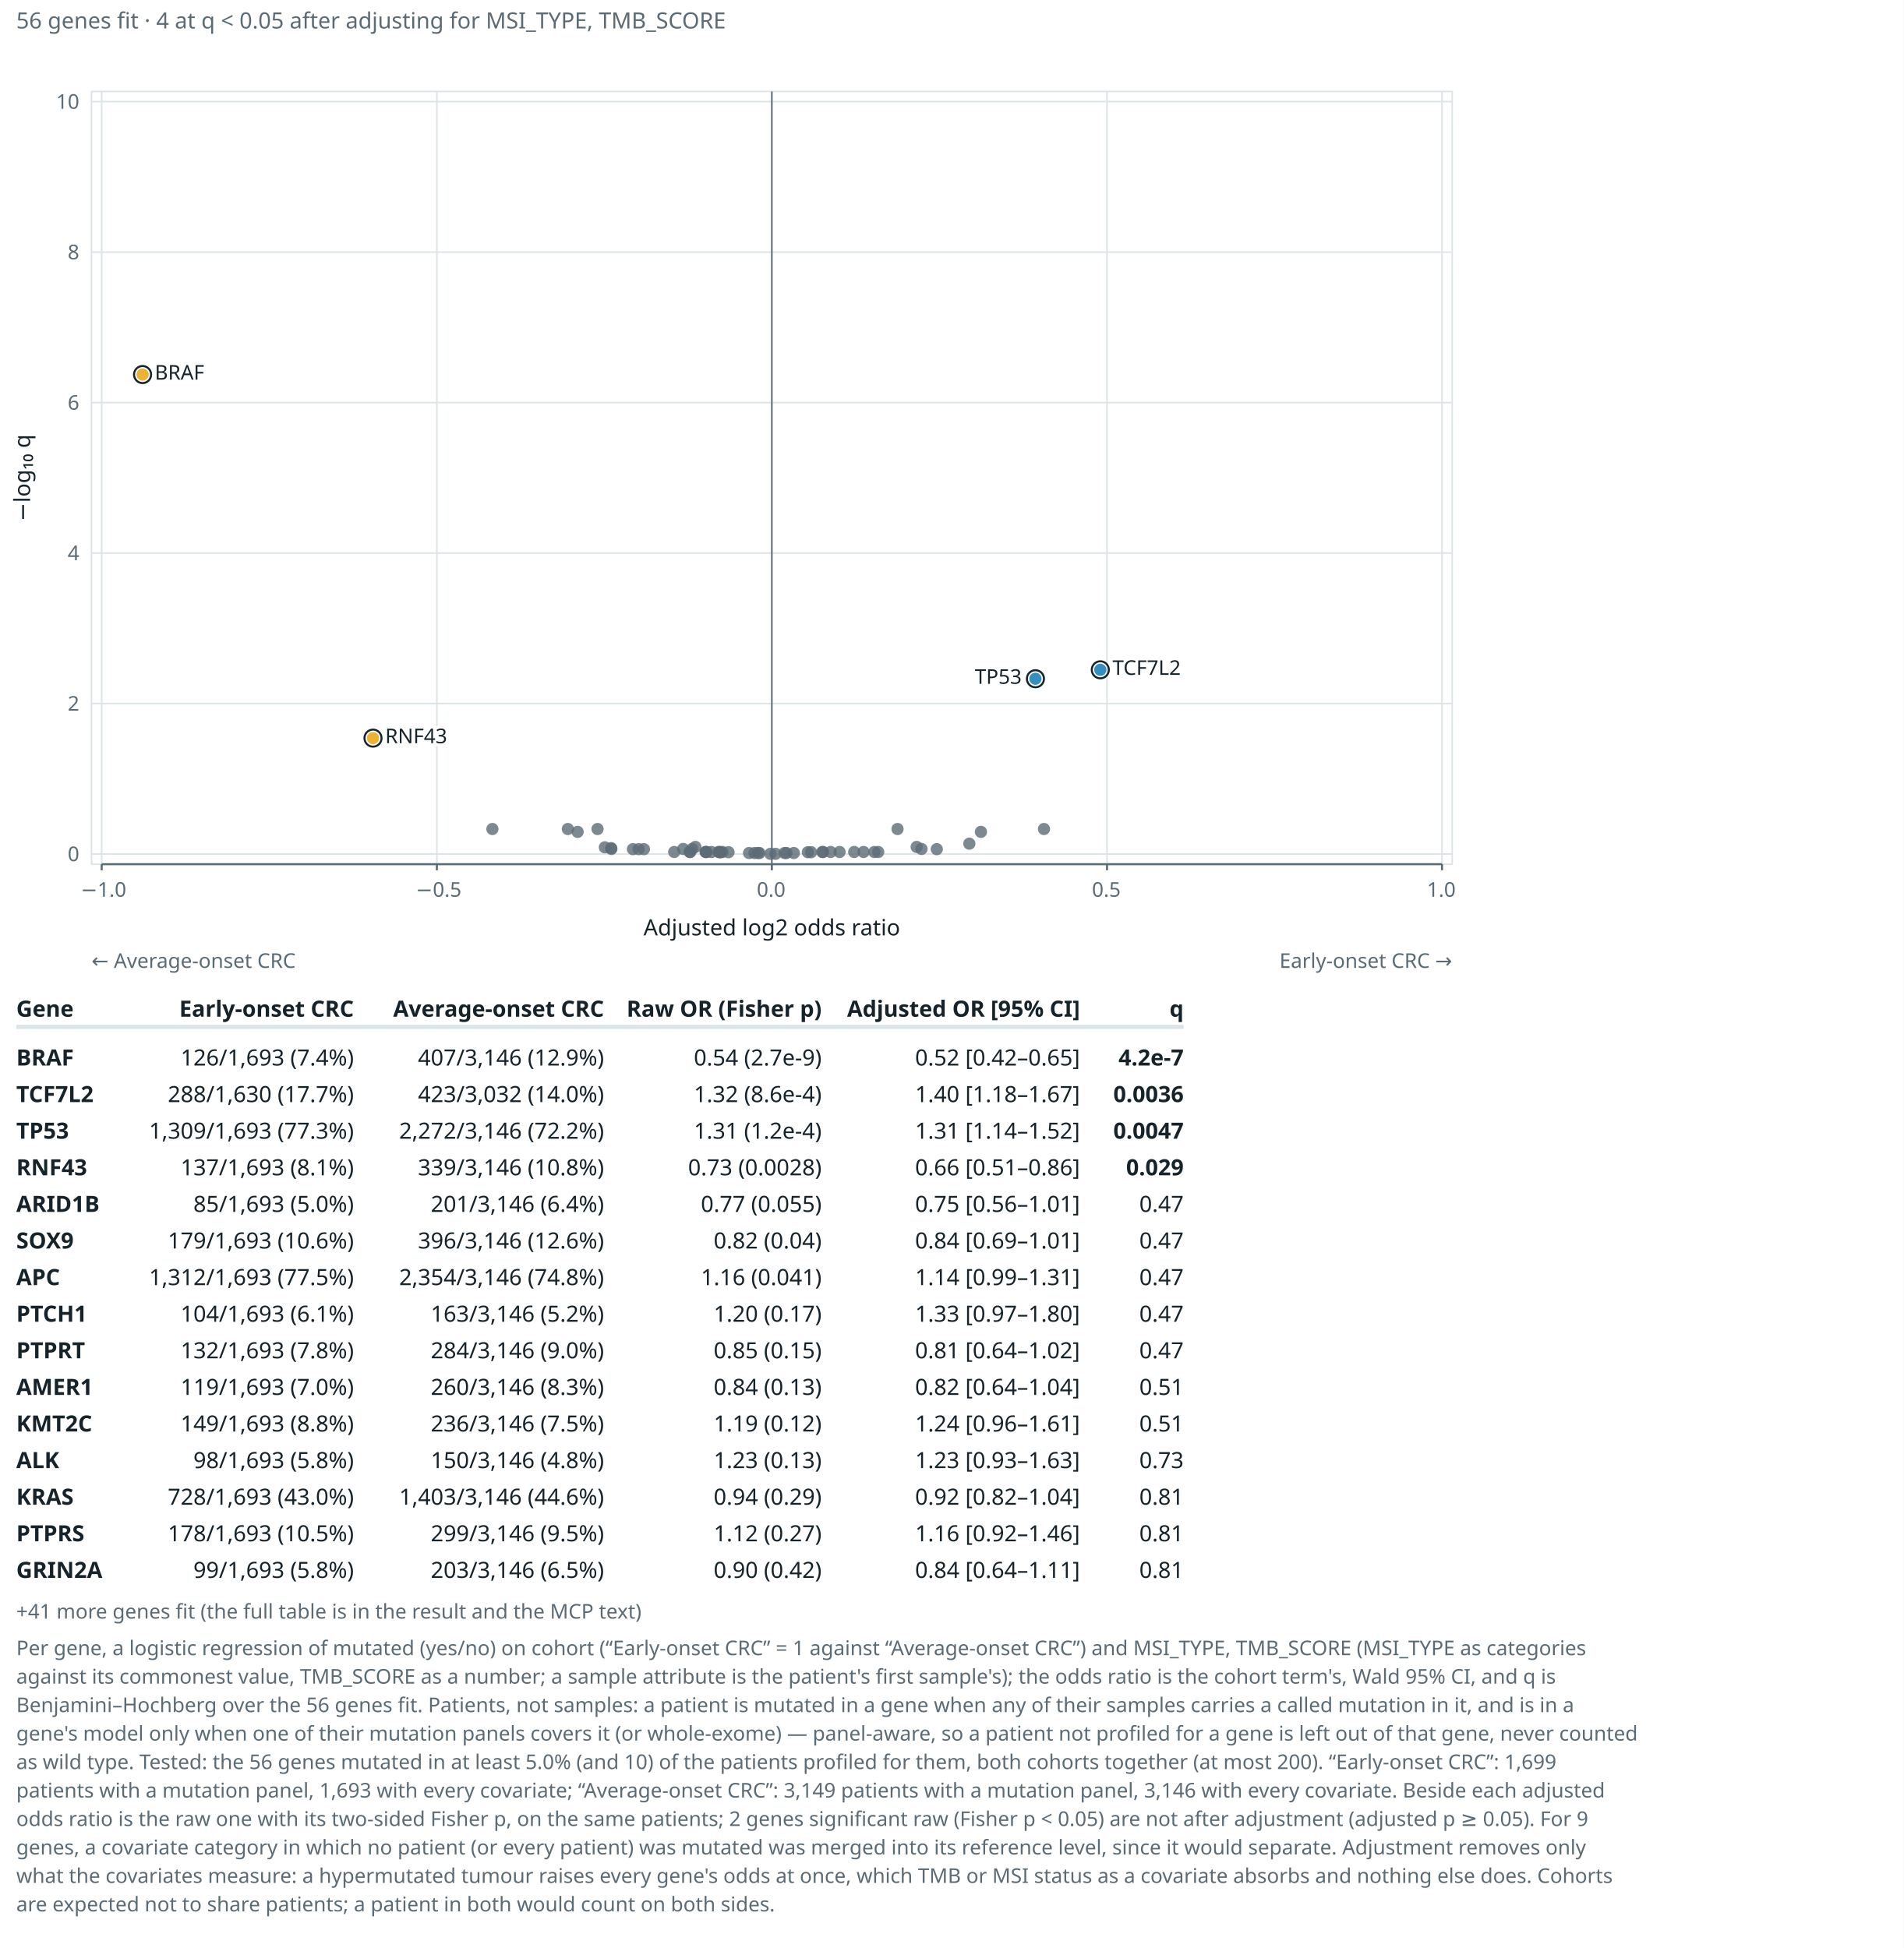
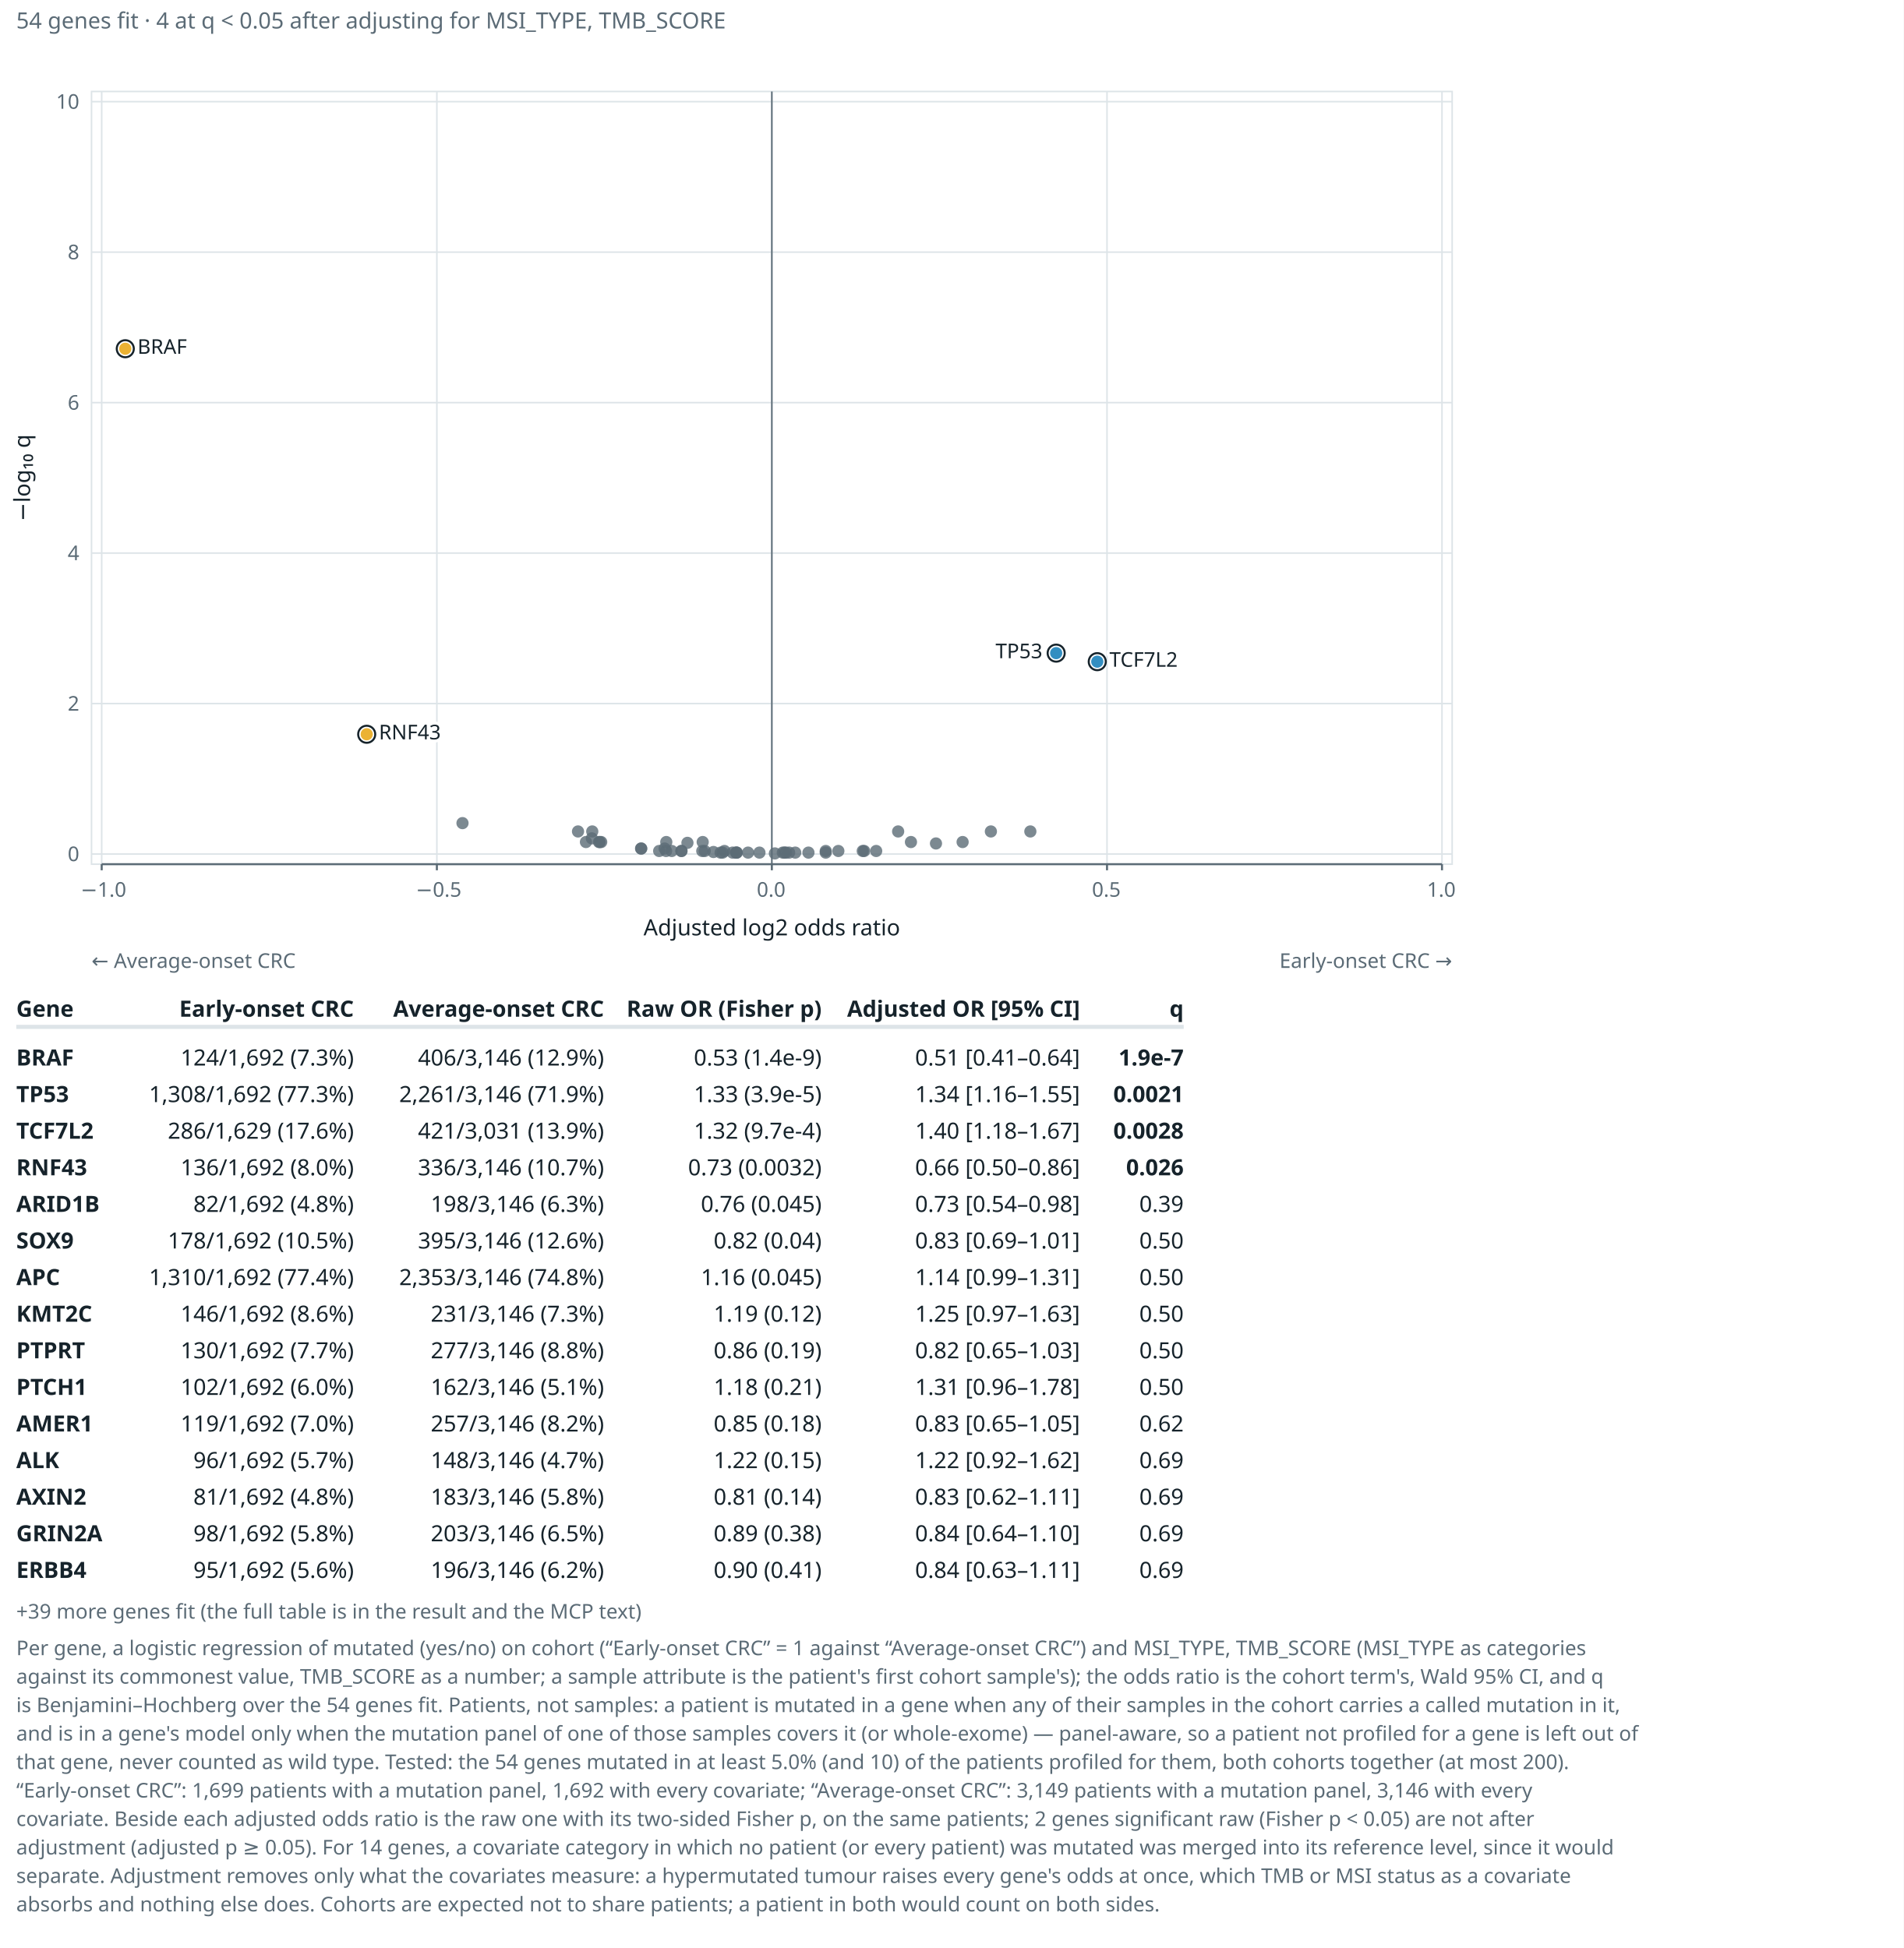
<svg xmlns="http://www.w3.org/2000/svg" viewBox="0 0 936 958" width="100%" role="img" aria-label="Adjusted enrichment — Early-onset CRC vs Average-onset CRC, adjusted for MSI_TYPE, TMB_SCORE" style="max-width:936px;height:auto;display:block;font-family:'IBM Plex Sans',system-ui,sans-serif">
  <rect width="936" height="958" fill="#ffffff" />
-   <text x="8" y="14" font-size="11" fill="#5b6b76">56 genes fit · 4 at q &lt; 0.05 after adjusting for MSI_TYPE, TMB_SCORE</text>
+   <text x="8" y="14" font-size="11" fill="#5b6b76">54 genes fit · 4 at q &lt; 0.05 after adjusting for MSI_TYPE, TMB_SCORE</text>
  <rect x="45" y="45" width="669" height="380" fill="none" stroke="#dde4e8" stroke-width="0.75" />
  <line x1="45" y1="420" x2="714" y2="420" stroke="#dde4e8" stroke-width="0.75" />
  <text x="39" y="423.5" font-size="10" fill="#5b6b76" text-anchor="end">0</text>
  <line x1="45" y1="346" x2="714" y2="346" stroke="#dde4e8" stroke-width="0.75" />
  <text x="39" y="349.5" font-size="10" fill="#5b6b76" text-anchor="end">2</text>
  <line x1="45" y1="272" x2="714" y2="272" stroke="#dde4e8" stroke-width="0.75" />
  <text x="39" y="275.5" font-size="10" fill="#5b6b76" text-anchor="end">4</text>
  <line x1="45" y1="198" x2="714" y2="198" stroke="#dde4e8" stroke-width="0.75" />
  <text x="39" y="201.5" font-size="10" fill="#5b6b76" text-anchor="end">6</text>
  <line x1="45" y1="124" x2="714" y2="124" stroke="#dde4e8" stroke-width="0.75" />
  <text x="39" y="127.5" font-size="10" fill="#5b6b76" text-anchor="end">8</text>
  <line x1="45" y1="50" x2="714" y2="50" stroke="#dde4e8" stroke-width="0.75" />
  <text x="39" y="53.5" font-size="10" fill="#5b6b76" text-anchor="end">10</text>
  <text x="14.8" y="235" font-size="11" fill="#16232b" text-anchor="middle" transform="rotate(-90 14.8 235)">−log₁₀ q</text>
  <line x1="50" y1="45" x2="50" y2="425" stroke="#dde4e8" stroke-width="0.75" />
  <line x1="50" y1="425" x2="50" y2="428" stroke="#5b6b76" stroke-width="1" />
  <text x="39.6" y="441" font-size="10" fill="#5b6b76">−1.0</text>
  <line x1="214.8" y1="45" x2="214.8" y2="425" stroke="#dde4e8" stroke-width="0.75" />
  <line x1="214.8" y1="425" x2="214.8" y2="428" stroke="#5b6b76" stroke-width="1" />
  <text x="204.4" y="441" font-size="10" fill="#5b6b76">−0.5</text>
  <line x1="379.5" y1="45" x2="379.5" y2="425" stroke="#dde4e8" stroke-width="0.75" />
  <line x1="379.5" y1="425" x2="379.5" y2="428" stroke="#5b6b76" stroke-width="1" />
  <text x="372.1" y="441" font-size="10" fill="#5b6b76">0.0</text>
  <line x1="544.3" y1="45" x2="544.3" y2="425" stroke="#dde4e8" stroke-width="0.75" />
  <line x1="544.3" y1="425" x2="544.3" y2="428" stroke="#5b6b76" stroke-width="1" />
  <text x="536.9" y="441" font-size="10" fill="#5b6b76">0.5</text>
  <line x1="709" y1="45" x2="709" y2="425" stroke="#dde4e8" stroke-width="0.75" />
  <line x1="709" y1="425" x2="709" y2="428" stroke="#5b6b76" stroke-width="1" />
  <text x="701.6" y="441" font-size="10" fill="#5b6b76">1.0</text>
  <line x1="50" y1="425" x2="709" y2="425" stroke="#5b6b76" stroke-width="1" />
  <text x="379.5" y="460" font-size="11" fill="#16232b" text-anchor="middle">Adjusted log2 odds ratio</text>
  <line x1="379.5" y1="45" x2="379.5" y2="425" stroke="#5b6b76" stroke-width="0.75" />
-   <circle cx="70.1" cy="184.2" r="3" fill="#E69F00" opacity="0.8" />
-   <circle cx="541" cy="329.4" r="3" fill="#0072B2" opacity="0.8" />
-   <circle cx="509.1" cy="333.8" r="3" fill="#0072B2" opacity="0.8" />
-   <circle cx="183.4" cy="363" r="3" fill="#E69F00" opacity="0.8" />
-   <circle cx="242.1" cy="407.7" r="3" fill="#5b6b76" opacity="0.8" />
-   <circle cx="293.8" cy="407.7" r="3" fill="#5b6b76" opacity="0.8" />
-   <circle cx="441.3" cy="407.7" r="3" fill="#5b6b76" opacity="0.8" />
-   <circle cx="513.3" cy="407.7" r="3" fill="#5b6b76" opacity="0.8" />
-   <circle cx="279.2" cy="407.7" r="3" fill="#5b6b76" opacity="0.8" />
-   <circle cx="284" cy="409.1" r="3" fill="#5b6b76" opacity="0.8" />
-   <circle cx="482.3" cy="409.1" r="3" fill="#5b6b76" opacity="0.8" />
-   <circle cx="476.6" cy="414.9" r="3" fill="#5b6b76" opacity="0.8" />
-   <circle cx="341.9" cy="416.5" r="3" fill="#5b6b76" opacity="0.8" />
-   <circle cx="450.7" cy="416.5" r="3" fill="#5b6b76" opacity="0.8" />
-   <circle cx="297.4" cy="416.7" r="3" fill="#5b6b76" opacity="0.8" />
-   <circle cx="300.5" cy="417.1" r="3" fill="#5b6b76" opacity="0.8" />
-   <circle cx="300.6" cy="417.5" r="3" fill="#5b6b76" opacity="0.8" />
-   <circle cx="340.3" cy="417.5" r="3" fill="#5b6b76" opacity="0.8" />
-   <circle cx="335.9" cy="417.5" r="3" fill="#5b6b76" opacity="0.8" />
-   <circle cx="453.1" cy="417.5" r="3" fill="#5b6b76" opacity="0.8" />
-   <circle cx="311.2" cy="417.6" r="3" fill="#5b6b76" opacity="0.8" />
-   <circle cx="460.6" cy="417.6" r="3" fill="#5b6b76" opacity="0.8" />
-   <circle cx="314" cy="417.6" r="3" fill="#5b6b76" opacity="0.8" />
-   <circle cx="316.6" cy="417.6" r="3" fill="#5b6b76" opacity="0.8" />
-   <circle cx="429.9" cy="419" r="3" fill="#5b6b76" opacity="0.8" />
-   <circle cx="339.1" cy="419" r="3" fill="#5b6b76" opacity="0.8" />
-   <circle cx="431.8" cy="419" r="3" fill="#5b6b76" opacity="0.8" />
-   <circle cx="331.5" cy="419" r="3" fill="#5b6b76" opacity="0.8" />
-   <circle cx="424.6" cy="419" r="3" fill="#5b6b76" opacity="0.8" />
-   <circle cx="420" cy="419" r="3" fill="#5b6b76" opacity="0.8" />
-   <circle cx="355.2" cy="419" r="3" fill="#5b6b76" opacity="0.8" />
-   <circle cx="339.4" cy="419" r="3" fill="#5b6b76" opacity="0.8" />
-   <circle cx="347.3" cy="419" r="3" fill="#5b6b76" opacity="0.8" />
-   <circle cx="412.8" cy="419" r="3" fill="#5b6b76" opacity="0.8" />
-   <circle cx="404.7" cy="419" r="3" fill="#5b6b76" opacity="0.8" />
-   <circle cx="346.9" cy="419" r="3" fill="#5b6b76" opacity="0.8" />
-   <circle cx="353.3" cy="419" r="3" fill="#5b6b76" opacity="0.8" />
-   <circle cx="349.8" cy="419" r="3" fill="#5b6b76" opacity="0.8" />
-   <circle cx="347.1" cy="419" r="3" fill="#5b6b76" opacity="0.8" />
-   <circle cx="408.4" cy="419" r="3" fill="#5b6b76" opacity="0.8" />
-   <circle cx="404.3" cy="419" r="3" fill="#5b6b76" opacity="0.8" />
-   <circle cx="353.7" cy="419" r="3" fill="#5b6b76" opacity="0.8" />
-   <circle cx="354.2" cy="419.1" r="3" fill="#5b6b76" opacity="0.8" />
-   <circle cx="358.2" cy="419.1" r="3" fill="#5b6b76" opacity="0.8" />
-   <circle cx="354.1" cy="419.1" r="3" fill="#5b6b76" opacity="0.8" />
-   <circle cx="398.8" cy="419.1" r="3" fill="#5b6b76" opacity="0.8" />
-   <circle cx="397.2" cy="419.1" r="3" fill="#5b6b76" opacity="0.8" />
-   <circle cx="368.3" cy="419.5" r="3" fill="#5b6b76" opacity="0.8" />
-   <circle cx="390.3" cy="419.5" r="3" fill="#5b6b76" opacity="0.8" />
-   <circle cx="371" cy="419.5" r="3" fill="#5b6b76" opacity="0.8" />
-   <circle cx="386.7" cy="419.5" r="3" fill="#5b6b76" opacity="0.8" />
-   <circle cx="372.7" cy="419.5" r="3" fill="#5b6b76" opacity="0.8" />
-   <circle cx="373.4" cy="419.5" r="3" fill="#5b6b76" opacity="0.8" />
-   <circle cx="385.8" cy="419.5" r="3" fill="#5b6b76" opacity="0.8" />
-   <circle cx="381.3" cy="419.9" r="3" fill="#5b6b76" opacity="0.8" />
-   <circle cx="378.8" cy="419.9" r="3" fill="#5b6b76" opacity="0.8" />
-   <circle cx="70.1" cy="184.2" r="4.2" fill="none" stroke="#16232b" stroke-width="1" />
-   <circle cx="541" cy="329.4" r="4.2" fill="none" stroke="#16232b" stroke-width="1" />
-   <circle cx="509.1" cy="333.8" r="4.2" fill="none" stroke="#16232b" stroke-width="1" />
-   <circle cx="183.4" cy="363" r="4.2" fill="none" stroke="#16232b" stroke-width="1" />
-   <text x="76.1" y="186.7" font-size="10" fill="#16232b" stroke="#ffffff" stroke-width="3" stroke-linejoin="round" paint-order="stroke">BRAF</text>
-   <text x="547" y="331.9" font-size="10" fill="#16232b" stroke="#ffffff" stroke-width="3" stroke-linejoin="round" paint-order="stroke">TCF7L2</text>
-   <text x="479.3" y="336.3" font-size="10" fill="#16232b" stroke="#ffffff" stroke-width="3" stroke-linejoin="round" paint-order="stroke">TP53</text>
-   <text x="189.4" y="365.5" font-size="10" fill="#16232b" stroke="#ffffff" stroke-width="3" stroke-linejoin="round" paint-order="stroke">RNF43</text>
+   <circle cx="61.6" cy="171.5" r="3" fill="#E69F00" opacity="0.8" />
+   <circle cx="519.3" cy="321.2" r="3" fill="#0072B2" opacity="0.8" />
+   <circle cx="539.5" cy="325.4" r="3" fill="#0072B2" opacity="0.8" />
+   <circle cx="180.3" cy="361.1" r="3" fill="#E69F00" opacity="0.8" />
+   <circle cx="227.4" cy="404.8" r="3" fill="#5b6b76" opacity="0.8" />
+   <circle cx="291.2" cy="408.9" r="3" fill="#5b6b76" opacity="0.8" />
+   <circle cx="441.6" cy="408.9" r="3" fill="#5b6b76" opacity="0.8" />
+   <circle cx="487.2" cy="408.9" r="3" fill="#5b6b76" opacity="0.8" />
+   <circle cx="284.2" cy="408.9" r="3" fill="#5b6b76" opacity="0.8" />
+   <circle cx="506.6" cy="408.9" r="3" fill="#5b6b76" opacity="0.8" />
+   <circle cx="291" cy="412.3" r="3" fill="#5b6b76" opacity="0.8" />
+   <circle cx="473.3" cy="414.1" r="3" fill="#5b6b76" opacity="0.8" />
+   <circle cx="288.1" cy="414.1" r="3" fill="#5b6b76" opacity="0.8" />
+   <circle cx="294.9" cy="414.1" r="3" fill="#5b6b76" opacity="0.8" />
+   <circle cx="295.6" cy="414.1" r="3" fill="#5b6b76" opacity="0.8" />
+   <circle cx="327.6" cy="414.1" r="3" fill="#5b6b76" opacity="0.8" />
+   <circle cx="447.9" cy="414.1" r="3" fill="#5b6b76" opacity="0.8" />
+   <circle cx="345.5" cy="414.1" r="3" fill="#5b6b76" opacity="0.8" />
+   <circle cx="294.5" cy="414.1" r="3" fill="#5b6b76" opacity="0.8" />
+   <circle cx="338" cy="414.5" r="3" fill="#5b6b76" opacity="0.8" />
+   <circle cx="460.2" cy="414.8" r="3" fill="#5b6b76" opacity="0.8" />
+   <circle cx="326.8" cy="417.3" r="3" fill="#5b6b76" opacity="0.8" />
+   <circle cx="315.3" cy="417.3" r="3" fill="#5b6b76" opacity="0.8" />
+   <circle cx="315.2" cy="417.3" r="3" fill="#5b6b76" opacity="0.8" />
+   <circle cx="430.8" cy="418.5" r="3" fill="#5b6b76" opacity="0.8" />
+   <circle cx="327.5" cy="418.5" r="3" fill="#5b6b76" opacity="0.8" />
+   <circle cx="424.2" cy="418.5" r="3" fill="#5b6b76" opacity="0.8" />
+   <circle cx="324.1" cy="418.5" r="3" fill="#5b6b76" opacity="0.8" />
+   <circle cx="330.3" cy="418.5" r="3" fill="#5b6b76" opacity="0.8" />
+   <circle cx="335.1" cy="418.5" r="3" fill="#5b6b76" opacity="0.8" />
+   <circle cx="424.9" cy="418.5" r="3" fill="#5b6b76" opacity="0.8" />
+   <circle cx="335" cy="418.5" r="3" fill="#5b6b76" opacity="0.8" />
+   <circle cx="356.2" cy="418.5" r="3" fill="#5b6b76" opacity="0.8" />
+   <circle cx="346.5" cy="418.5" r="3" fill="#5b6b76" opacity="0.8" />
+   <circle cx="412.2" cy="418.5" r="3" fill="#5b6b76" opacity="0.8" />
+   <circle cx="345.3" cy="418.5" r="3" fill="#5b6b76" opacity="0.8" />
+   <circle cx="406" cy="418.5" r="3" fill="#5b6b76" opacity="0.8" />
+   <circle cx="350.8" cy="419" r="3" fill="#5b6b76" opacity="0.8" />
+   <circle cx="406" cy="419.3" r="3" fill="#5b6b76" opacity="0.8" />
+   <circle cx="355.3" cy="419.3" r="3" fill="#5b6b76" opacity="0.8" />
+   <circle cx="354.3" cy="419.3" r="3" fill="#5b6b76" opacity="0.8" />
+   <circle cx="397.5" cy="419.3" r="3" fill="#5b6b76" opacity="0.8" />
+   <circle cx="360.2" cy="419.3" r="3" fill="#5b6b76" opacity="0.8" />
+   <circle cx="361.9" cy="419.3" r="3" fill="#5b6b76" opacity="0.8" />
+   <circle cx="362.3" cy="419.3" r="3" fill="#5b6b76" opacity="0.8" />
+   <circle cx="362.1" cy="419.3" r="3" fill="#5b6b76" opacity="0.8" />
+   <circle cx="367.8" cy="419.3" r="3" fill="#5b6b76" opacity="0.8" />
+   <circle cx="391" cy="419.3" r="3" fill="#5b6b76" opacity="0.8" />
+   <circle cx="388" cy="419.3" r="3" fill="#5b6b76" opacity="0.8" />
+   <circle cx="385.8" cy="419.3" r="3" fill="#5b6b76" opacity="0.8" />
+   <circle cx="386.4" cy="419.3" r="3" fill="#5b6b76" opacity="0.8" />
+   <circle cx="373.4" cy="419.3" r="3" fill="#5b6b76" opacity="0.8" />
+   <circle cx="384.9" cy="419.3" r="3" fill="#5b6b76" opacity="0.8" />
+   <circle cx="381" cy="419.7" r="3" fill="#5b6b76" opacity="0.8" />
+   <circle cx="61.6" cy="171.5" r="4.2" fill="none" stroke="#16232b" stroke-width="1" />
+   <circle cx="519.3" cy="321.2" r="4.2" fill="none" stroke="#16232b" stroke-width="1" />
+   <circle cx="539.5" cy="325.4" r="4.2" fill="none" stroke="#16232b" stroke-width="1" />
+   <circle cx="180.3" cy="361.1" r="4.2" fill="none" stroke="#16232b" stroke-width="1" />
+   <text x="67.6" y="174" font-size="10" fill="#16232b" stroke="#ffffff" stroke-width="3" stroke-linejoin="round" paint-order="stroke">BRAF</text>
+   <text x="489.5" y="323.7" font-size="10" fill="#16232b" stroke="#ffffff" stroke-width="3" stroke-linejoin="round" paint-order="stroke">TP53</text>
+   <text x="545.5" y="327.9" font-size="10" fill="#16232b" stroke="#ffffff" stroke-width="3" stroke-linejoin="round" paint-order="stroke">TCF7L2</text>
+   <text x="186.3" y="363.6" font-size="10" fill="#16232b" stroke="#ffffff" stroke-width="3" stroke-linejoin="round" paint-order="stroke">RNF43</text>
  <text x="45" y="476" font-size="10" fill="#5b6b76">← Average-onset CRC</text>
  <text x="714" y="476" font-size="10" fill="#5b6b76" text-anchor="end">Early-onset CRC →</text>
  <text x="8" y="500" font-size="11" fill="#16232b" font-weight="600">Gene</text>
  <text x="174" y="500" font-size="11" fill="#16232b" text-anchor="end" font-weight="600">Early-onset CRC</text>
  <text x="297" y="500" font-size="11" fill="#16232b" text-anchor="end" font-weight="600">Average-onset CRC</text>
  <text x="404" y="500" font-size="11" fill="#16232b" text-anchor="end" font-weight="600">Raw OR (Fisher p)</text>
  <text x="531" y="500" font-size="11" fill="#16232b" text-anchor="end" font-weight="600">Adjusted OR [95% CI]</text>
  <text x="582" y="500" font-size="11" fill="#16232b" text-anchor="end" font-weight="600">q</text>
  <line x1="8" y1="505" x2="582" y2="505" stroke="#dde4e8" stroke-width="2" />
  <text x="8" y="524" font-size="11" fill="#16232b" font-weight="600">BRAF</text>
-   <text x="174" y="524" font-size="11" fill="#16232b" text-anchor="end">126/1,693 (7.4%)</text>
-   <text x="297" y="524" font-size="11" fill="#16232b" text-anchor="end">407/3,146 (12.9%)</text>
-   <text x="404" y="524" font-size="11" fill="#16232b" text-anchor="end">0.54 (2.7e-9)</text>
-   <text x="531" y="524" font-size="11" fill="#16232b" text-anchor="end">0.52 [0.42–0.65]</text>
-   <text x="582" y="524" font-size="11" fill="#16232b" text-anchor="end" font-weight="600">4.2e-7</text>
-   <text x="8" y="542" font-size="11" fill="#16232b" font-weight="600">TCF7L2</text>
-   <text x="174" y="542" font-size="11" fill="#16232b" text-anchor="end">288/1,630 (17.7%)</text>
-   <text x="297" y="542" font-size="11" fill="#16232b" text-anchor="end">423/3,032 (14.0%)</text>
-   <text x="404" y="542" font-size="11" fill="#16232b" text-anchor="end">1.32 (8.6e-4)</text>
-   <text x="531" y="542" font-size="11" fill="#16232b" text-anchor="end">1.40 [1.18–1.67]</text>
-   <text x="582" y="542" font-size="11" fill="#16232b" text-anchor="end" font-weight="600">0.0036</text>
-   <text x="8" y="560" font-size="11" fill="#16232b" font-weight="600">TP53</text>
-   <text x="174" y="560" font-size="11" fill="#16232b" text-anchor="end">1,309/1,693 (77.3%)</text>
-   <text x="297" y="560" font-size="11" fill="#16232b" text-anchor="end">2,272/3,146 (72.2%)</text>
-   <text x="404" y="560" font-size="11" fill="#16232b" text-anchor="end">1.31 (1.2e-4)</text>
-   <text x="531" y="560" font-size="11" fill="#16232b" text-anchor="end">1.31 [1.14–1.52]</text>
-   <text x="582" y="560" font-size="11" fill="#16232b" text-anchor="end" font-weight="600">0.0047</text>
+   <text x="174" y="524" font-size="11" fill="#16232b" text-anchor="end">124/1,692 (7.3%)</text>
+   <text x="297" y="524" font-size="11" fill="#16232b" text-anchor="end">406/3,146 (12.9%)</text>
+   <text x="404" y="524" font-size="11" fill="#16232b" text-anchor="end">0.53 (1.4e-9)</text>
+   <text x="531" y="524" font-size="11" fill="#16232b" text-anchor="end">0.51 [0.41–0.64]</text>
+   <text x="582" y="524" font-size="11" fill="#16232b" text-anchor="end" font-weight="600">1.9e-7</text>
+   <text x="8" y="542" font-size="11" fill="#16232b" font-weight="600">TP53</text>
+   <text x="174" y="542" font-size="11" fill="#16232b" text-anchor="end">1,308/1,692 (77.3%)</text>
+   <text x="297" y="542" font-size="11" fill="#16232b" text-anchor="end">2,261/3,146 (71.9%)</text>
+   <text x="404" y="542" font-size="11" fill="#16232b" text-anchor="end">1.33 (3.9e-5)</text>
+   <text x="531" y="542" font-size="11" fill="#16232b" text-anchor="end">1.34 [1.16–1.55]</text>
+   <text x="582" y="542" font-size="11" fill="#16232b" text-anchor="end" font-weight="600">0.0021</text>
+   <text x="8" y="560" font-size="11" fill="#16232b" font-weight="600">TCF7L2</text>
+   <text x="174" y="560" font-size="11" fill="#16232b" text-anchor="end">286/1,629 (17.6%)</text>
+   <text x="297" y="560" font-size="11" fill="#16232b" text-anchor="end">421/3,031 (13.9%)</text>
+   <text x="404" y="560" font-size="11" fill="#16232b" text-anchor="end">1.32 (9.7e-4)</text>
+   <text x="531" y="560" font-size="11" fill="#16232b" text-anchor="end">1.40 [1.18–1.67]</text>
+   <text x="582" y="560" font-size="11" fill="#16232b" text-anchor="end" font-weight="600">0.0028</text>
  <text x="8" y="578" font-size="11" fill="#16232b" font-weight="600">RNF43</text>
-   <text x="174" y="578" font-size="11" fill="#16232b" text-anchor="end">137/1,693 (8.1%)</text>
-   <text x="297" y="578" font-size="11" fill="#16232b" text-anchor="end">339/3,146 (10.8%)</text>
-   <text x="404" y="578" font-size="11" fill="#16232b" text-anchor="end">0.73 (0.0028)</text>
-   <text x="531" y="578" font-size="11" fill="#16232b" text-anchor="end">0.66 [0.51–0.86]</text>
-   <text x="582" y="578" font-size="11" fill="#16232b" text-anchor="end" font-weight="600">0.029</text>
+   <text x="174" y="578" font-size="11" fill="#16232b" text-anchor="end">136/1,692 (8.0%)</text>
+   <text x="297" y="578" font-size="11" fill="#16232b" text-anchor="end">336/3,146 (10.7%)</text>
+   <text x="404" y="578" font-size="11" fill="#16232b" text-anchor="end">0.73 (0.0032)</text>
+   <text x="531" y="578" font-size="11" fill="#16232b" text-anchor="end">0.66 [0.50–0.86]</text>
+   <text x="582" y="578" font-size="11" fill="#16232b" text-anchor="end" font-weight="600">0.026</text>
  <text x="8" y="596" font-size="11" fill="#16232b" font-weight="600">ARID1B</text>
-   <text x="174" y="596" font-size="11" fill="#16232b" text-anchor="end">85/1,693 (5.0%)</text>
-   <text x="297" y="596" font-size="11" fill="#16232b" text-anchor="end">201/3,146 (6.4%)</text>
-   <text x="404" y="596" font-size="11" fill="#16232b" text-anchor="end">0.77 (0.055)</text>
-   <text x="531" y="596" font-size="11" fill="#16232b" text-anchor="end">0.75 [0.56–1.01]</text>
-   <text x="582" y="596" font-size="11" fill="#16232b" text-anchor="end">0.47</text>
+   <text x="174" y="596" font-size="11" fill="#16232b" text-anchor="end">82/1,692 (4.8%)</text>
+   <text x="297" y="596" font-size="11" fill="#16232b" text-anchor="end">198/3,146 (6.3%)</text>
+   <text x="404" y="596" font-size="11" fill="#16232b" text-anchor="end">0.76 (0.045)</text>
+   <text x="531" y="596" font-size="11" fill="#16232b" text-anchor="end">0.73 [0.54–0.98]</text>
+   <text x="582" y="596" font-size="11" fill="#16232b" text-anchor="end">0.39</text>
  <text x="8" y="614" font-size="11" fill="#16232b" font-weight="600">SOX9</text>
-   <text x="174" y="614" font-size="11" fill="#16232b" text-anchor="end">179/1,693 (10.6%)</text>
-   <text x="297" y="614" font-size="11" fill="#16232b" text-anchor="end">396/3,146 (12.6%)</text>
+   <text x="174" y="614" font-size="11" fill="#16232b" text-anchor="end">178/1,692 (10.5%)</text>
+   <text x="297" y="614" font-size="11" fill="#16232b" text-anchor="end">395/3,146 (12.6%)</text>
  <text x="404" y="614" font-size="11" fill="#16232b" text-anchor="end">0.82 (0.04)</text>
-   <text x="531" y="614" font-size="11" fill="#16232b" text-anchor="end">0.84 [0.69–1.01]</text>
-   <text x="582" y="614" font-size="11" fill="#16232b" text-anchor="end">0.47</text>
+   <text x="531" y="614" font-size="11" fill="#16232b" text-anchor="end">0.83 [0.69–1.01]</text>
+   <text x="582" y="614" font-size="11" fill="#16232b" text-anchor="end">0.50</text>
  <text x="8" y="632" font-size="11" fill="#16232b" font-weight="600">APC</text>
-   <text x="174" y="632" font-size="11" fill="#16232b" text-anchor="end">1,312/1,693 (77.5%)</text>
-   <text x="297" y="632" font-size="11" fill="#16232b" text-anchor="end">2,354/3,146 (74.8%)</text>
-   <text x="404" y="632" font-size="11" fill="#16232b" text-anchor="end">1.16 (0.041)</text>
+   <text x="174" y="632" font-size="11" fill="#16232b" text-anchor="end">1,310/1,692 (77.4%)</text>
+   <text x="297" y="632" font-size="11" fill="#16232b" text-anchor="end">2,353/3,146 (74.8%)</text>
+   <text x="404" y="632" font-size="11" fill="#16232b" text-anchor="end">1.16 (0.045)</text>
  <text x="531" y="632" font-size="11" fill="#16232b" text-anchor="end">1.14 [0.99–1.31]</text>
-   <text x="582" y="632" font-size="11" fill="#16232b" text-anchor="end">0.47</text>
-   <text x="8" y="650" font-size="11" fill="#16232b" font-weight="600">PTCH1</text>
-   <text x="174" y="650" font-size="11" fill="#16232b" text-anchor="end">104/1,693 (6.1%)</text>
-   <text x="297" y="650" font-size="11" fill="#16232b" text-anchor="end">163/3,146 (5.2%)</text>
-   <text x="404" y="650" font-size="11" fill="#16232b" text-anchor="end">1.20 (0.17)</text>
-   <text x="531" y="650" font-size="11" fill="#16232b" text-anchor="end">1.33 [0.97–1.80]</text>
-   <text x="582" y="650" font-size="11" fill="#16232b" text-anchor="end">0.47</text>
+   <text x="582" y="632" font-size="11" fill="#16232b" text-anchor="end">0.50</text>
+   <text x="8" y="650" font-size="11" fill="#16232b" font-weight="600">KMT2C</text>
+   <text x="174" y="650" font-size="11" fill="#16232b" text-anchor="end">146/1,692 (8.6%)</text>
+   <text x="297" y="650" font-size="11" fill="#16232b" text-anchor="end">231/3,146 (7.3%)</text>
+   <text x="404" y="650" font-size="11" fill="#16232b" text-anchor="end">1.19 (0.12)</text>
+   <text x="531" y="650" font-size="11" fill="#16232b" text-anchor="end">1.25 [0.97–1.63]</text>
+   <text x="582" y="650" font-size="11" fill="#16232b" text-anchor="end">0.50</text>
  <text x="8" y="668" font-size="11" fill="#16232b" font-weight="600">PTPRT</text>
-   <text x="174" y="668" font-size="11" fill="#16232b" text-anchor="end">132/1,693 (7.8%)</text>
-   <text x="297" y="668" font-size="11" fill="#16232b" text-anchor="end">284/3,146 (9.0%)</text>
-   <text x="404" y="668" font-size="11" fill="#16232b" text-anchor="end">0.85 (0.15)</text>
-   <text x="531" y="668" font-size="11" fill="#16232b" text-anchor="end">0.81 [0.64–1.02]</text>
-   <text x="582" y="668" font-size="11" fill="#16232b" text-anchor="end">0.47</text>
-   <text x="8" y="686" font-size="11" fill="#16232b" font-weight="600">AMER1</text>
-   <text x="174" y="686" font-size="11" fill="#16232b" text-anchor="end">119/1,693 (7.0%)</text>
-   <text x="297" y="686" font-size="11" fill="#16232b" text-anchor="end">260/3,146 (8.3%)</text>
-   <text x="404" y="686" font-size="11" fill="#16232b" text-anchor="end">0.84 (0.13)</text>
-   <text x="531" y="686" font-size="11" fill="#16232b" text-anchor="end">0.82 [0.64–1.04]</text>
-   <text x="582" y="686" font-size="11" fill="#16232b" text-anchor="end">0.51</text>
-   <text x="8" y="704" font-size="11" fill="#16232b" font-weight="600">KMT2C</text>
-   <text x="174" y="704" font-size="11" fill="#16232b" text-anchor="end">149/1,693 (8.8%)</text>
-   <text x="297" y="704" font-size="11" fill="#16232b" text-anchor="end">236/3,146 (7.5%)</text>
-   <text x="404" y="704" font-size="11" fill="#16232b" text-anchor="end">1.19 (0.12)</text>
-   <text x="531" y="704" font-size="11" fill="#16232b" text-anchor="end">1.24 [0.96–1.61]</text>
-   <text x="582" y="704" font-size="11" fill="#16232b" text-anchor="end">0.51</text>
+   <text x="174" y="668" font-size="11" fill="#16232b" text-anchor="end">130/1,692 (7.7%)</text>
+   <text x="297" y="668" font-size="11" fill="#16232b" text-anchor="end">277/3,146 (8.8%)</text>
+   <text x="404" y="668" font-size="11" fill="#16232b" text-anchor="end">0.86 (0.19)</text>
+   <text x="531" y="668" font-size="11" fill="#16232b" text-anchor="end">0.82 [0.65–1.03]</text>
+   <text x="582" y="668" font-size="11" fill="#16232b" text-anchor="end">0.50</text>
+   <text x="8" y="686" font-size="11" fill="#16232b" font-weight="600">PTCH1</text>
+   <text x="174" y="686" font-size="11" fill="#16232b" text-anchor="end">102/1,692 (6.0%)</text>
+   <text x="297" y="686" font-size="11" fill="#16232b" text-anchor="end">162/3,146 (5.1%)</text>
+   <text x="404" y="686" font-size="11" fill="#16232b" text-anchor="end">1.18 (0.21)</text>
+   <text x="531" y="686" font-size="11" fill="#16232b" text-anchor="end">1.31 [0.96–1.78]</text>
+   <text x="582" y="686" font-size="11" fill="#16232b" text-anchor="end">0.50</text>
+   <text x="8" y="704" font-size="11" fill="#16232b" font-weight="600">AMER1</text>
+   <text x="174" y="704" font-size="11" fill="#16232b" text-anchor="end">119/1,692 (7.0%)</text>
+   <text x="297" y="704" font-size="11" fill="#16232b" text-anchor="end">257/3,146 (8.2%)</text>
+   <text x="404" y="704" font-size="11" fill="#16232b" text-anchor="end">0.85 (0.18)</text>
+   <text x="531" y="704" font-size="11" fill="#16232b" text-anchor="end">0.83 [0.65–1.05]</text>
+   <text x="582" y="704" font-size="11" fill="#16232b" text-anchor="end">0.62</text>
  <text x="8" y="722" font-size="11" fill="#16232b" font-weight="600">ALK</text>
-   <text x="174" y="722" font-size="11" fill="#16232b" text-anchor="end">98/1,693 (5.8%)</text>
-   <text x="297" y="722" font-size="11" fill="#16232b" text-anchor="end">150/3,146 (4.8%)</text>
-   <text x="404" y="722" font-size="11" fill="#16232b" text-anchor="end">1.23 (0.13)</text>
-   <text x="531" y="722" font-size="11" fill="#16232b" text-anchor="end">1.23 [0.93–1.63]</text>
-   <text x="582" y="722" font-size="11" fill="#16232b" text-anchor="end">0.73</text>
-   <text x="8" y="740" font-size="11" fill="#16232b" font-weight="600">KRAS</text>
-   <text x="174" y="740" font-size="11" fill="#16232b" text-anchor="end">728/1,693 (43.0%)</text>
-   <text x="297" y="740" font-size="11" fill="#16232b" text-anchor="end">1,403/3,146 (44.6%)</text>
-   <text x="404" y="740" font-size="11" fill="#16232b" text-anchor="end">0.94 (0.29)</text>
-   <text x="531" y="740" font-size="11" fill="#16232b" text-anchor="end">0.92 [0.82–1.04]</text>
-   <text x="582" y="740" font-size="11" fill="#16232b" text-anchor="end">0.81</text>
-   <text x="8" y="758" font-size="11" fill="#16232b" font-weight="600">PTPRS</text>
-   <text x="174" y="758" font-size="11" fill="#16232b" text-anchor="end">178/1,693 (10.5%)</text>
-   <text x="297" y="758" font-size="11" fill="#16232b" text-anchor="end">299/3,146 (9.5%)</text>
-   <text x="404" y="758" font-size="11" fill="#16232b" text-anchor="end">1.12 (0.27)</text>
-   <text x="531" y="758" font-size="11" fill="#16232b" text-anchor="end">1.16 [0.92–1.46]</text>
-   <text x="582" y="758" font-size="11" fill="#16232b" text-anchor="end">0.81</text>
-   <text x="8" y="776" font-size="11" fill="#16232b" font-weight="600">GRIN2A</text>
-   <text x="174" y="776" font-size="11" fill="#16232b" text-anchor="end">99/1,693 (5.8%)</text>
-   <text x="297" y="776" font-size="11" fill="#16232b" text-anchor="end">203/3,146 (6.5%)</text>
-   <text x="404" y="776" font-size="11" fill="#16232b" text-anchor="end">0.90 (0.42)</text>
-   <text x="531" y="776" font-size="11" fill="#16232b" text-anchor="end">0.84 [0.64–1.11]</text>
-   <text x="582" y="776" font-size="11" fill="#16232b" text-anchor="end">0.81</text>
-   <text x="8" y="796" font-size="10" fill="#5b6b76">+41 more genes fit (the full table is in the result and the MCP text)</text>
+   <text x="174" y="722" font-size="11" fill="#16232b" text-anchor="end">96/1,692 (5.7%)</text>
+   <text x="297" y="722" font-size="11" fill="#16232b" text-anchor="end">148/3,146 (4.7%)</text>
+   <text x="404" y="722" font-size="11" fill="#16232b" text-anchor="end">1.22 (0.15)</text>
+   <text x="531" y="722" font-size="11" fill="#16232b" text-anchor="end">1.22 [0.92–1.62]</text>
+   <text x="582" y="722" font-size="11" fill="#16232b" text-anchor="end">0.69</text>
+   <text x="8" y="740" font-size="11" fill="#16232b" font-weight="600">AXIN2</text>
+   <text x="174" y="740" font-size="11" fill="#16232b" text-anchor="end">81/1,692 (4.8%)</text>
+   <text x="297" y="740" font-size="11" fill="#16232b" text-anchor="end">183/3,146 (5.8%)</text>
+   <text x="404" y="740" font-size="11" fill="#16232b" text-anchor="end">0.81 (0.14)</text>
+   <text x="531" y="740" font-size="11" fill="#16232b" text-anchor="end">0.83 [0.62–1.11]</text>
+   <text x="582" y="740" font-size="11" fill="#16232b" text-anchor="end">0.69</text>
+   <text x="8" y="758" font-size="11" fill="#16232b" font-weight="600">GRIN2A</text>
+   <text x="174" y="758" font-size="11" fill="#16232b" text-anchor="end">98/1,692 (5.8%)</text>
+   <text x="297" y="758" font-size="11" fill="#16232b" text-anchor="end">203/3,146 (6.5%)</text>
+   <text x="404" y="758" font-size="11" fill="#16232b" text-anchor="end">0.89 (0.38)</text>
+   <text x="531" y="758" font-size="11" fill="#16232b" text-anchor="end">0.84 [0.64–1.10]</text>
+   <text x="582" y="758" font-size="11" fill="#16232b" text-anchor="end">0.69</text>
+   <text x="8" y="776" font-size="11" fill="#16232b" font-weight="600">ERBB4</text>
+   <text x="174" y="776" font-size="11" fill="#16232b" text-anchor="end">95/1,692 (5.6%)</text>
+   <text x="297" y="776" font-size="11" fill="#16232b" text-anchor="end">196/3,146 (6.2%)</text>
+   <text x="404" y="776" font-size="11" fill="#16232b" text-anchor="end">0.90 (0.41)</text>
+   <text x="531" y="776" font-size="11" fill="#16232b" text-anchor="end">0.84 [0.63–1.11]</text>
+   <text x="582" y="776" font-size="11" fill="#16232b" text-anchor="end">0.69</text>
+   <text x="8" y="796" font-size="10" fill="#5b6b76">+39 more genes fit (the full table is in the result and the MCP text)</text>
  <text x="8" y="814" font-size="10" fill="#5b6b76">Per gene, a logistic regression of mutated (yes/no) on cohort (“Early-onset CRC” = 1 against “Average-onset CRC”) and MSI_TYPE, TMB_SCORE (MSI_TYPE as categories</text>
-   <text x="8" y="828" font-size="10" fill="#5b6b76">against its commonest value, TMB_SCORE as a number; a sample attribute is the patient's first sample's); the odds ratio is the cohort term's, Wald 95% CI, and q is</text>
-   <text x="8" y="842" font-size="10" fill="#5b6b76">Benjamini–Hochberg over the 56 genes fit. Patients, not samples: a patient is mutated in a gene when any of their samples carries a called mutation in it, and is in a</text>
-   <text x="8" y="856" font-size="10" fill="#5b6b76">gene's model only when one of their mutation panels covers it (or whole-exome) — panel-aware, so a patient not profiled for a gene is left out of that gene, never counted</text>
-   <text x="8" y="870" font-size="10" fill="#5b6b76">as wild type. Tested: the 56 genes mutated in at least 5.0% (and 10) of the patients profiled for them, both cohorts together (at most 200). “Early-onset CRC”: 1,699</text>
-   <text x="8" y="884" font-size="10" fill="#5b6b76">patients with a mutation panel, 1,693 with every covariate; “Average-onset CRC”: 3,149 patients with a mutation panel, 3,146 with every covariate. Beside each adjusted</text>
-   <text x="8" y="898" font-size="10" fill="#5b6b76">odds ratio is the raw one with its two-sided Fisher p, on the same patients; 2 genes significant raw (Fisher p &lt; 0.05) are not after adjustment (adjusted p ≥ 0.05). For 9</text>
-   <text x="8" y="912" font-size="10" fill="#5b6b76">genes, a covariate category in which no patient (or every patient) was mutated was merged into its reference level, since it would separate. Adjustment removes only</text>
-   <text x="8" y="926" font-size="10" fill="#5b6b76">what the covariates measure: a hypermutated tumour raises every gene's odds at once, which TMB or MSI status as a covariate absorbs and nothing else does. Cohorts</text>
-   <text x="8" y="940" font-size="10" fill="#5b6b76">are expected not to share patients; a patient in both would count on both sides.</text>
+   <text x="8" y="828" font-size="10" fill="#5b6b76">against its commonest value, TMB_SCORE as a number; a sample attribute is the patient's first cohort sample's); the odds ratio is the cohort term's, Wald 95% CI, and q</text>
+   <text x="8" y="842" font-size="10" fill="#5b6b76">is Benjamini–Hochberg over the 54 genes fit. Patients, not samples: a patient is mutated in a gene when any of their samples in the cohort carries a called mutation in it,</text>
+   <text x="8" y="856" font-size="10" fill="#5b6b76">and is in a gene's model only when the mutation panel of one of those samples covers it (or whole-exome) — panel-aware, so a patient not profiled for a gene is left out of</text>
+   <text x="8" y="870" font-size="10" fill="#5b6b76">that gene, never counted as wild type. Tested: the 54 genes mutated in at least 5.0% (and 10) of the patients profiled for them, both cohorts together (at most 200).</text>
+   <text x="8" y="884" font-size="10" fill="#5b6b76">“Early-onset CRC”: 1,699 patients with a mutation panel, 1,692 with every covariate; “Average-onset CRC”: 3,149 patients with a mutation panel, 3,146 with every</text>
+   <text x="8" y="898" font-size="10" fill="#5b6b76">covariate. Beside each adjusted odds ratio is the raw one with its two-sided Fisher p, on the same patients; 2 genes significant raw (Fisher p &lt; 0.05) are not after</text>
+   <text x="8" y="912" font-size="10" fill="#5b6b76">adjustment (adjusted p ≥ 0.05). For 14 genes, a covariate category in which no patient (or every patient) was mutated was merged into its reference level, since it would</text>
+   <text x="8" y="926" font-size="10" fill="#5b6b76">separate. Adjustment removes only what the covariates measure: a hypermutated tumour raises every gene's odds at once, which TMB or MSI status as a covariate</text>
+   <text x="8" y="940" font-size="10" fill="#5b6b76">absorbs and nothing else does. Cohorts are expected not to share patients; a patient in both would count on both sides.</text>
</svg>
